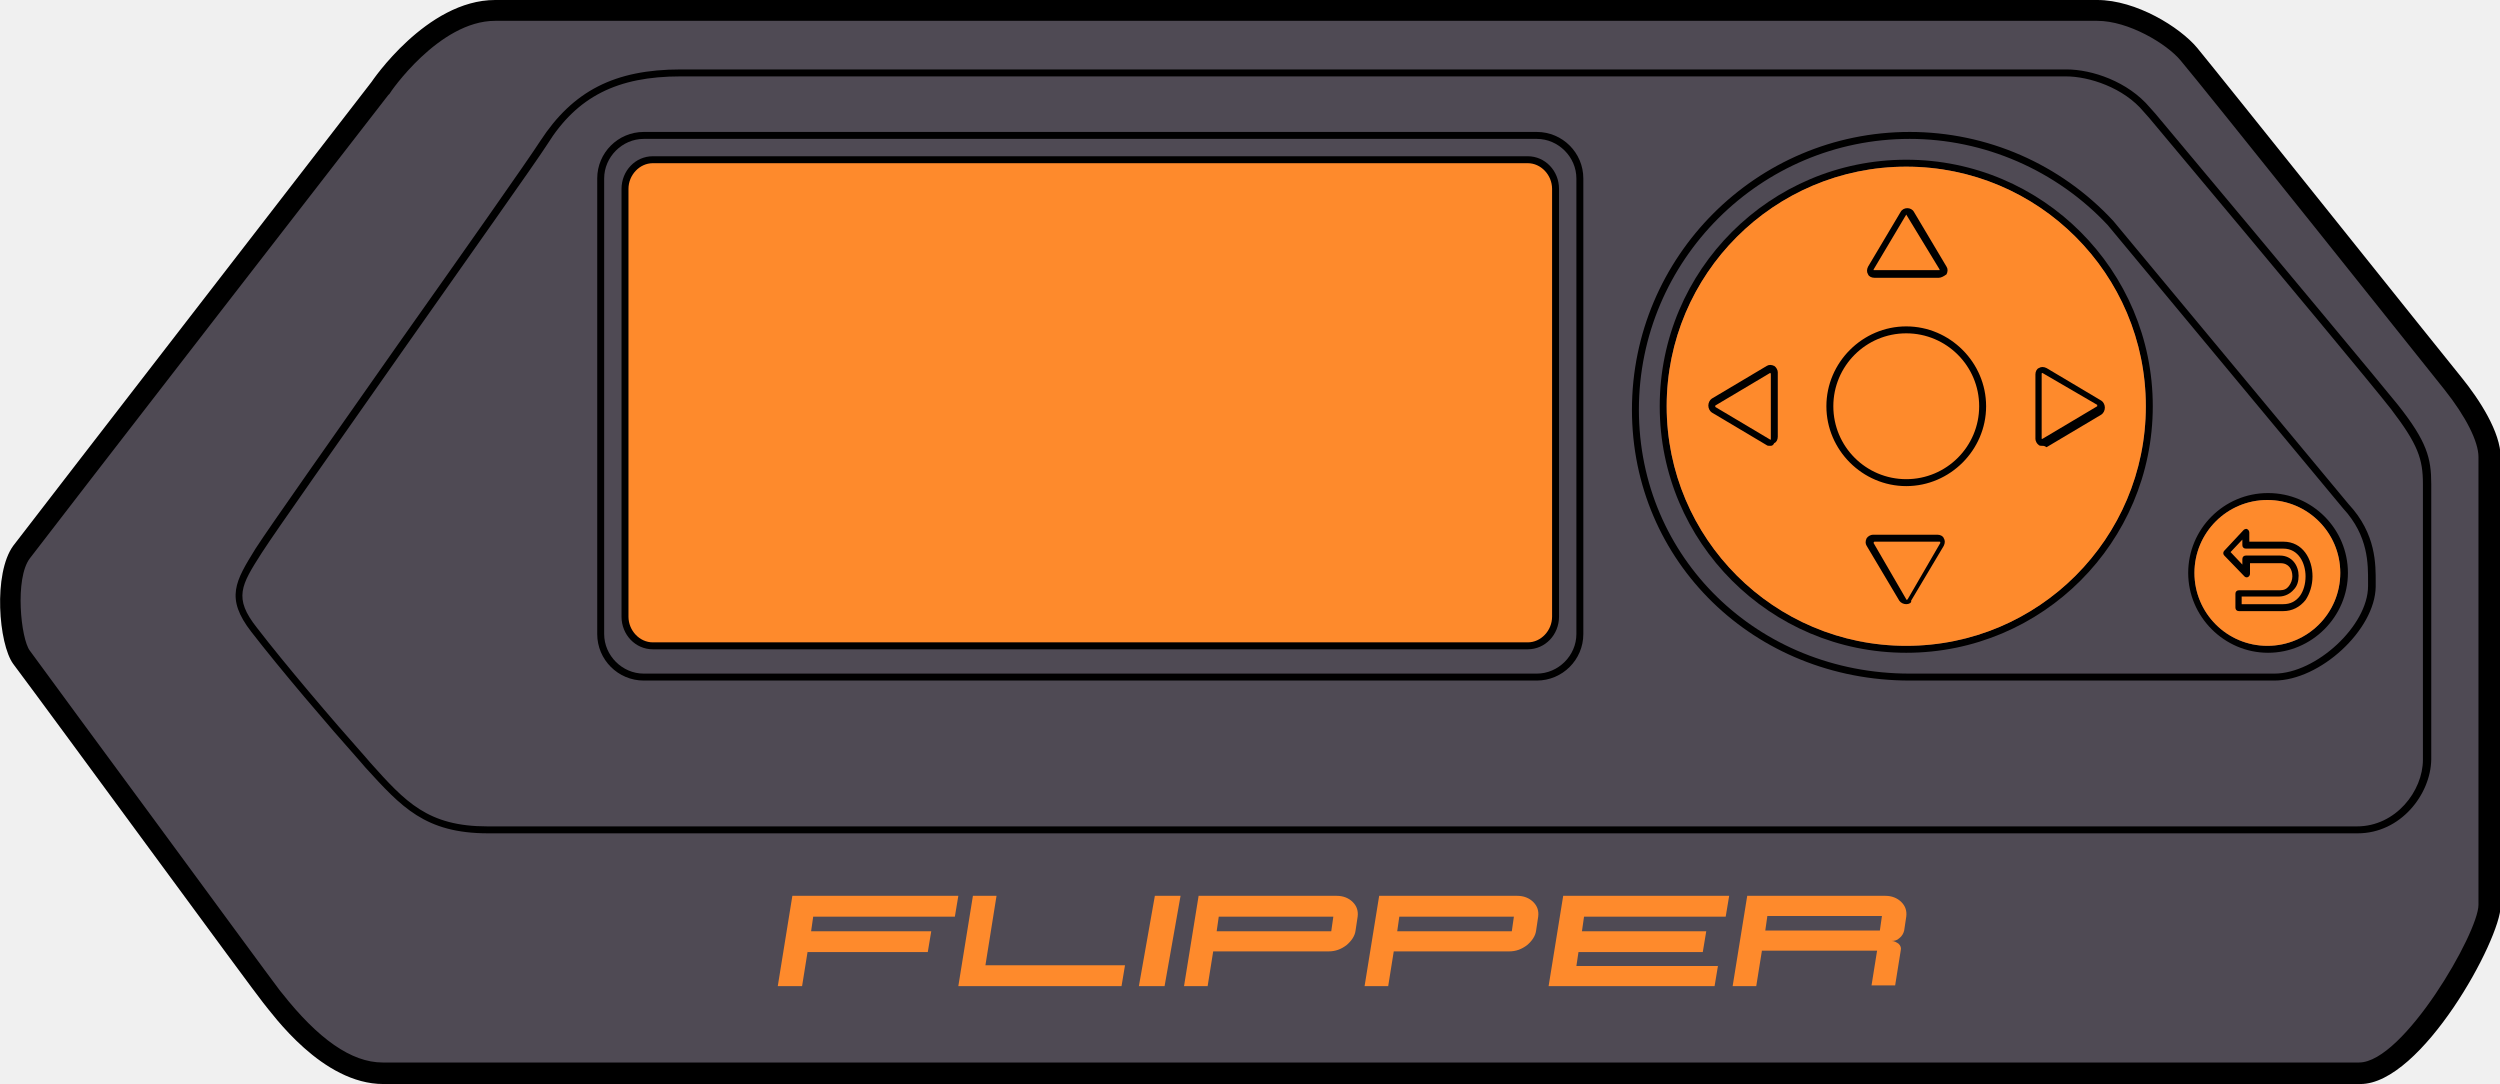
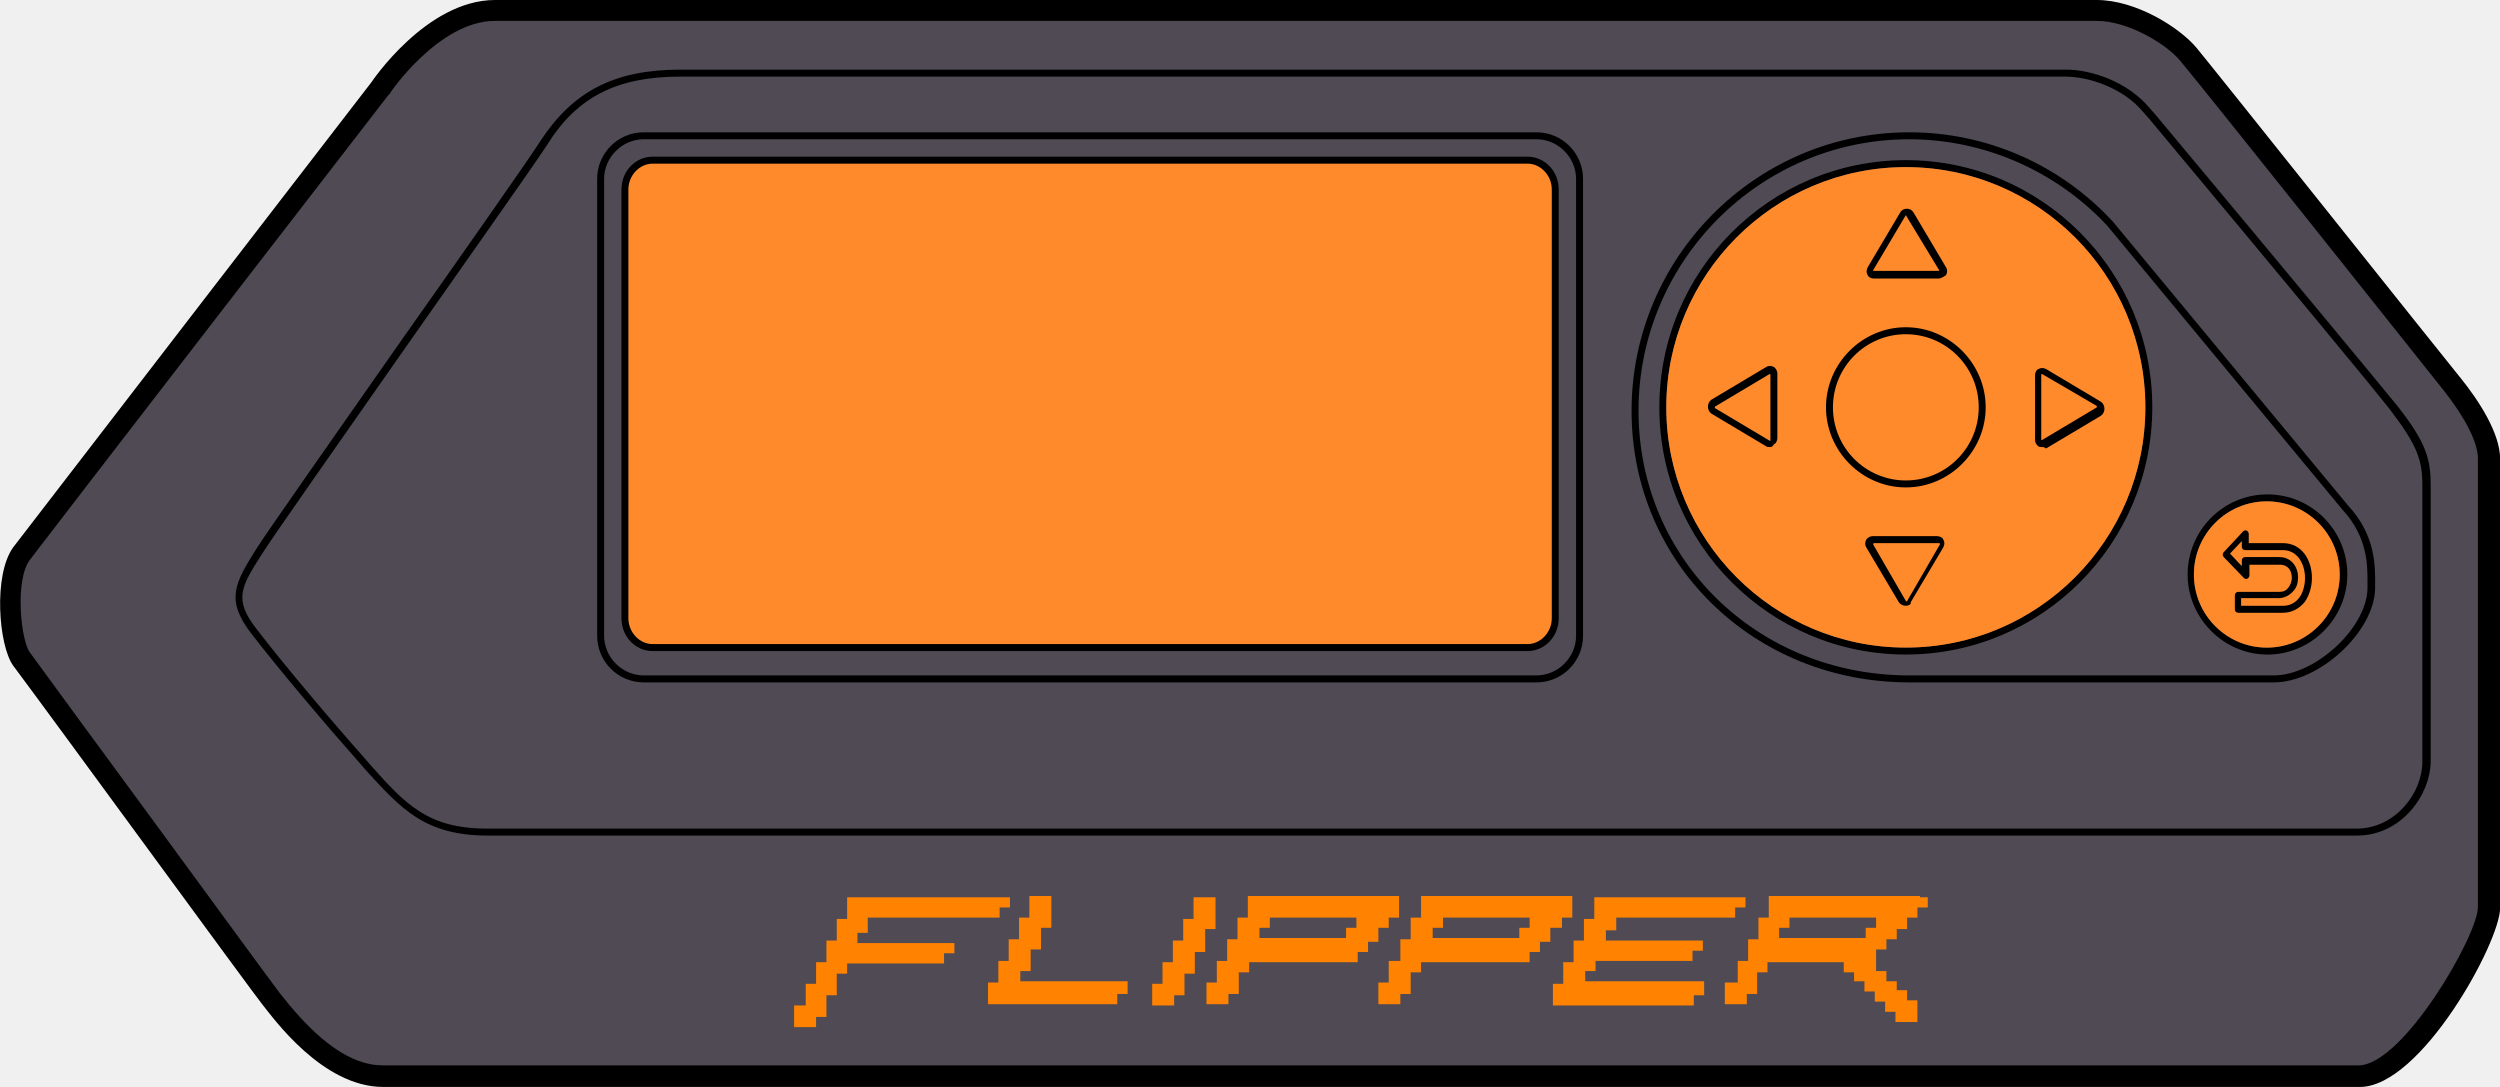
- <svg xmlns="http://www.w3.org/2000/svg" version="1.1" id="Layer_5_copy" x="0px" y="0px" viewBox="0 0 360 156" style="enable-background:new 0 0 360 156;" xml:space="preserve">
-   <style type="text/css">
- 	.st0{fill:#4F4A54;}
- 	.st1{fill:#FE8A2C;}
- </style>
-   <g>
-     <g>
-       <path class="st0" d="M301.3,1.2c0,0-219.9,0-229.7,0s-17,10.3-17,10.3S5.3,75.4,3.2,78.3c-3,4-2.1,14.1,0,17    c5.9,8,34.5,47.1,35.8,48.8c1.4,1.7,7.7,11.1,16.5,11.1s278.7,0,283.5,0c8.7,0,19.6-20.2,19.6-25.2s-0.3-58.9-0.3-64.5    c0-3.7-2.6-8.4-5.1-11.5c-2.3-2.8-35.3-44-38.2-47.5C312.5,3.6,306.8,1.2,301.3,1.2z" />
-     </g>
-     <g>
-       <g>
-         <path d="M302,3c4.5,0,10,3.3,12,5.7c2.9,3.4,35.3,44,38,47.4c3.1,3.9,4.9,7.5,4.9,9.7v64.5c0,4-10.8,22.7-17.2,22.7H55.1     c-4.5,0-9.3-3.4-14.5-10c-0.2-0.2-0.3-0.4-0.4-0.5c-0.7-0.9-10.1-13.7-18.4-25C14.5,107.6,7,97.4,4.3,93.7     C3,92,2.1,83.3,4.3,80.4c2.1-2.8,51.1-66.1,51.6-66.7l0.1-0.1l0.1-0.1C56.1,13.4,63.2,3,71.3,3H302 M302,0c0,0-220.7,0-230.7,0     c-9.9,0-17.8,11.8-17.8,11.8S4.1,75.7,1.9,78.6c-2.9,4-2.1,14.1,0,17c6,8,34.6,47.1,36,48.8s8.5,11.7,17.3,11.7s279.9,0,284.7,0     c8.8,0,20.2-20.8,20.2-25.7s0-58.9,0-64.5c0-3.7-3.1-8.4-5.6-11.5c-2.3-2.8-35.2-44-38.1-47.5C313.9,3.9,307.6,0,302,0L302,0z" />
-       </g>
-     </g>
-     <g>
-       <g>
-         <g>
-           <path class="st1" d="M116.3,137l-0.8,5H112l2.1-13H138l-0.5,3h-20.4l-0.3,2.1h17.3l-0.5,3h-17.3V137z" />
-         </g>
-       </g>
-       <g>
-         <g>
-           <path class="st1" d="M143.5,129l-1.6,10H162l-0.5,3H138l2.1-13H143.5z" />
-         </g>
-       </g>
-       <g>
-         <g>
-           <path class="st1" d="M170,129l-2.3,13H164l2.3-13H170z" />
-         </g>
-       </g>
-       <g>
-         <g>
-           <path class="st1" d="M174.7,137l-0.8,5h-3.4l2.1-13h19.9c0.9,0,1.7,0.3,2.3,0.9c0.6,0.6,0.8,1.3,0.7,2.1l-0.3,2      c-0.1,0.8-0.6,1.5-1.3,2.1c-0.8,0.6-1.6,0.9-2.6,0.9H174.7z M175.5,132l-0.3,2.1h16.5l0.3-2.1H175.5z" />
-         </g>
-       </g>
-       <g>
-         <g>
-           <path class="st1" d="M200.7,137l-0.8,5h-3.4l2.1-13h19.9c0.9,0,1.7,0.3,2.3,0.9c0.6,0.6,0.8,1.3,0.7,2.1l-0.3,2      c-0.1,0.8-0.6,1.5-1.3,2.1c-0.8,0.6-1.6,0.9-2.6,0.9H200.7z M201.5,132l-0.3,2.1h16.5l0.3-2.1H201.5z" />
-         </g>
-       </g>
-       <g>
-         <g>
-           <path class="st1" d="M247.4,139l-0.5,3H223l2.1-13H249l-0.5,3h-20.4l-0.3,2.1h17.9l-0.5,3h-17.9l-0.3,2h20.4V139z" />
-         </g>
-       </g>
-       <g>
-         <g>
-           <path class="st1" d="M253.7,137l-0.8,5h-3.4l2.1-13h19.9c0.9,0,1.7,0.3,2.3,0.9c0.6,0.6,0.8,1.3,0.7,2.1l-0.3,2      c-0.1,0.4-0.3,0.8-0.7,1.1c-0.3,0.3-0.7,0.4-1.1,0.4c0.4,0,0.7,0.2,1,0.4c0.3,0.3,0.4,0.6,0.3,1l-0.8,5h-3.4l0.8-5h-16.6V137z       M270.7,134l0.3-2.1h-16.5l-0.3,2.1H270.7z" />
-         </g>
-       </g>
-     </g>
-     <g>
-       <g>
-         <path d="M221.3,98H92.7C89,98,86,95,86,91.3V25.7c0-3.7,3-6.7,6.7-6.7h128.6c3.7,0,6.7,3,6.7,6.7v65.6C228,95,225,98,221.3,98z      M92.7,20c-3.1,0-5.7,2.6-5.7,5.7v65.6c0,3.1,2.6,5.7,5.7,5.7h128.6c3.1,0,5.7-2.6,5.7-5.7V25.7c0-3.1-2.6-5.7-5.7-5.7H92.7z" />
-       </g>
-     </g>
-     <g>
-       <g>
-         <path d="M274.5,94C254.9,94,239,78.1,239,58.5S254.9,23,274.5,23S310,38.9,310,58.5S294.1,94,274.5,94z M274.5,24     c-19,0-34.5,15.5-34.5,34.5S255.5,93,274.5,93S309,77.5,309,58.5S293.5,24,274.5,24z" />
-       </g>
-     </g>
-     <g>
-       <g>
-         <path d="M326.6,94c-6.3,0-11.5-5.2-11.5-11.5S320.2,71,326.6,71s11.5,5.2,11.5,11.5S332.9,94,326.6,94z M326.5,72     c-5.8,0-10.5,4.7-10.5,10.5S320.7,93,326.5,93S337,88.3,337,82.5S332.3,72,326.5,72z" />
-       </g>
-     </g>
-     <g>
-       <circle class="st1" cx="326.5" cy="82.5" r="10.5" />
-     </g>
-     <g>
-       <g>
-         <path d="M328.8,88h-6.4c-0.3,0-0.5-0.2-0.5-0.5v-2c0-0.3,0.2-0.5,0.5-0.5h5.9c0.6,0,1-0.2,1.3-0.6s0.5-0.9,0.5-1.4     c0-1-0.5-1.9-1.7-1.9H324v1.5c0,0.2-0.1,0.4-0.3,0.5c-0.2,0.1-0.4,0-0.5-0.1l-2.9-3c-0.2-0.2-0.2-0.5,0-0.7l2.8-3     c0.1-0.1,0.4-0.2,0.5-0.1c0.2,0.1,0.3,0.3,0.3,0.5V78h4.9c2.8,0,4.2,2.5,4.2,5c0,1.3-0.4,2.5-1,3.4C331.2,87.4,330.1,88,328.8,88     z M322.9,87h5.9c1,0,1.8-0.4,2.4-1.2c0.5-0.7,0.8-1.7,0.8-2.8c0-1.9-1-4-3.2-4h-5.4c-0.3,0-0.5-0.2-0.5-0.5v-0.8l-1.7,1.8     l1.7,1.8v-0.8c0-0.3,0.2-0.5,0.5-0.5h4.9c1.8,0,2.7,1.5,2.7,2.9c0,0.8-0.2,1.5-0.7,2c-0.5,0.6-1.3,1-2.1,1h-5.4V87H322.9z" />
-       </g>
-     </g>
-     <g>
-       <circle class="st1" cx="274.5" cy="58.5" r="34.5" />
-     </g>
-     <g>
-       <g>
-         <path d="M274.5,70c-6.3,0-11.5-5.2-11.5-11.5S268.2,47,274.5,47S286,52.2,286,58.5C286,64.8,280.8,70,274.5,70z M274.5,48     c-5.8,0-10.5,4.7-10.5,10.5c0,5.8,4.7,10.5,10.5,10.5S285,64.3,285,58.5S280.3,48,274.5,48z" />
-       </g>
-     </g>
-     <g>
-       <g>
-         <path d="M279.2,40h-9.3c-0.4,0-0.8-0.2-0.9-0.5c-0.2-0.3-0.2-0.7,0-1.1l4.7-7.9c0.4-0.7,1.5-0.7,1.9,0l4.7,7.9     c0.2,0.3,0.2,0.7,0,1.1C279.9,39.8,279.5,40,279.2,40z M274.5,30.9C274.5,30.9,274.4,31,274.5,30.9l-4.7,7.9v0.1c0,0,0,0,0.1,0     h9.3h0.1v-0.1L274.5,30.9C274.6,31,274.5,30.9,274.5,30.9z" />
-       </g>
-     </g>
-     <g>
-       <g>
-         <path d="M274.5,87c-0.4,0-0.8-0.2-1-0.5l-4.7-7.9c-0.2-0.3-0.2-0.7,0-1.1c0.2-0.3,0.6-0.5,0.9-0.5h9.3c0.4,0,0.8,0.2,0.9,0.5     c0.2,0.3,0.2,0.7,0,1.1l-4.7,7.9C275.3,86.8,274.9,87,274.5,87z M269.9,78C269.8,78,269.8,78,269.9,78c-0.1,0.1-0.1,0.1-0.1,0.2     l4.7,8.1c0,0.1,0.1,0.1,0.2,0l4.7-8.1v-0.1c0,0,0-0.1-0.1-0.1H269.9z" />
-       </g>
-     </g>
-     <g>
-       <g>
-         <path d="M294.1,64.2c-0.2,0-0.4,0-0.5-0.1c-0.3-0.2-0.5-0.6-0.5-0.9v-9.3c0-0.4,0.2-0.8,0.5-0.9c0.3-0.2,0.7-0.2,1.1,0l7.9,4.7     c0.3,0.2,0.5,0.6,0.5,1s-0.2,0.8-0.5,1l-7.9,4.7C294.4,64.2,294.3,64.2,294.1,64.2z M294.1,53.7C294,53.7,294,53.8,294.1,53.7     c-0.1,0-0.1,0.1-0.1,0.1v9.3v0.1h0.1l7.9-4.7c0,0,0,0,0-0.1v-0.1L294.1,53.7C294.1,53.8,294.1,53.7,294.1,53.7z" />
-       </g>
-     </g>
-     <g>
-       <g>
-         <path d="M254.9,64.2c-0.2,0-0.4,0-0.5-0.1l-7.9-4.7c-0.3-0.2-0.5-0.6-0.5-1s0.2-0.8,0.5-1l7.9-4.7c0.3-0.2,0.7-0.2,1.1,0     c0.3,0.2,0.5,0.6,0.5,0.9v9.3c0,0.4-0.2,0.8-0.5,0.9C255.3,64.2,255.1,64.2,254.9,64.2z M254.9,53.7     C254.9,53.7,254.9,53.8,254.9,53.7l-7.9,4.7c0,0,0,0,0,0.1v0.1l7.9,4.7h0.1c0,0,0,0,0-0.1v-9.3C255,53.8,255,53.8,254.9,53.7     C255,53.8,255,53.7,254.9,53.7z" />
-       </g>
-     </g>
-     <g>
-       <g>
-         <path d="M327.5,98H275c-22.4,0-40-17.1-40-39c0-22,17.9-40,40-40c11.1,0,21.7,4.6,29.3,12.8l33.9,40.8c4,4.3,3.9,8.7,3.9,11.3     v0.6C342,90.7,334.1,98,327.5,98z M275,20c-21.5,0-39,17.5-39,39c0,21.3,17.1,38,39,38h52.5c6,0,13.5-6.9,13.5-12.6v-0.6     c0-2.5,0.1-6.6-3.6-10.6l-33.9-40.8C296.1,24.5,285.7,20,275,20z" />
-       </g>
-     </g>
-     <g>
-       <g>
-         <path d="M339.5,120H70.3c-9.1,0-12.5-3.8-17.7-9.5l-0.6-0.7c-4.9-5.5-11.7-13.5-15.8-18.8c-3.8-4.9-2.3-7.3,0.6-12l0.2-0.3     c1.6-2.5,11.1-16,20.3-29.1c9.2-13,18.7-26.5,20.5-29.3C82.5,13.1,88.5,10,98,10h199.6c3.6,0,8.8,1.7,12,5.5l0.8,0.9     C331,41,342.7,55.1,345.3,58.3c4.2,5.3,4.8,7.7,4.8,11.4v39.7C350,114.4,345.7,120,339.5,120z M98,11c-9.1,0-14.9,2.9-19.2,9.8     C77,23.6,67.4,37.1,58.2,50.2S39.5,76.8,37.9,79.3l-0.2,0.3c-3,4.7-4.1,6.5-0.7,10.8c4,5.2,10.8,13.2,15.7,18.7l0.6,0.7     c5.1,5.7,8.3,9.2,16.9,9.2h269.2c5.6,0,9.5-5.1,9.5-9.6V69.7c0-3.6-0.7-5.7-4.6-10.8c-2.5-3.2-14.2-17.3-34.8-41.9l-0.8-0.9     c-2.9-3.5-7.9-5.1-11.2-5.1C297.5,11,98,11,98,11z" />
-       </g>
-     </g>
-     <g>
-       <g>
-         <path class="st1" d="M94,23H220c2.2,0,4,1.9,4,4.2v61.6c0,2.3-1.8,4.2-4,4.2H94c-2.2,0-4-1.9-4-4.2V27.2C90,24.9,91.8,23,94,23z" />
-         <path d="M220,93.5H94c-2.5,0-4.5-2.1-4.5-4.7V27.2c0-2.6,2-4.7,4.5-4.7H220c2.5,0,4.5,2.1,4.5,4.7v61.6     C224.5,91.4,222.5,93.5,220,93.5z M94,23.5c-1.9,0-3.5,1.7-3.5,3.7v61.6c0,2,1.6,3.7,3.5,3.7H220c1.9,0,3.5-1.7,3.5-3.7V27.2     c0-2-1.6-3.7-3.5-3.7H94z" />
-       </g>
-     </g>
+ <svg xmlns="http://www.w3.org/2000/svg" width="138" height="60" viewBox="0 0 138 60" fill="none">
+   <g clip-path="url(#clip0_853_33331)">
+     <path d="M115.471 0.461C115.471 0.461 31.196 0.461 27.441 0.461C23.685 0.461 20.925 4.42 20.925 4.42C20.925 4.42 2.032 28.981 1.227 30.096C0.077 31.633 0.422 35.515 1.227 36.63C3.488 39.705 14.449 54.734 14.947 55.387C15.483 56.041 17.898 59.654 21.27 59.654C24.643 59.654 128.08 59.654 129.919 59.654C133.253 59.654 137.431 51.889 137.431 49.968C137.431 48.046 137.316 27.328 137.316 25.176C137.316 23.754 136.319 21.947 135.361 20.756C134.48 19.679 121.833 3.843 120.721 2.498C119.763 1.383 117.579 0.461 115.471 0.461Z" fill="#4F4A54" />
+     <path d="M115.74 1.153C117.465 1.153 119.572 2.422 120.339 3.344C121.45 4.651 133.867 20.256 134.902 21.563C136.09 23.062 136.78 24.446 136.78 25.291V50.083C136.78 51.621 132.641 58.809 130.188 58.809H21.118C19.393 58.809 17.554 57.502 15.561 54.965C15.484 54.888 15.446 54.811 15.408 54.773C15.139 54.427 11.537 49.507 8.356 45.163C5.558 41.358 2.684 37.438 1.649 36.015C1.151 35.362 0.806 32.018 1.649 30.903C2.454 29.827 21.233 5.496 21.424 5.266L21.463 5.227L21.501 5.189C21.501 5.151 24.222 1.153 27.326 1.153H115.74ZM115.74 0C115.74 0 31.159 0 27.326 0C23.532 0 20.505 4.536 20.505 4.536C20.505 4.536 1.573 29.097 0.729 30.211C-0.382 31.749 -0.075 35.631 0.729 36.746C3.029 39.821 13.99 54.849 14.526 55.503C15.063 56.156 17.784 60 21.156 60C24.529 60 128.425 60 130.265 60C133.637 60 138.006 52.005 138.006 50.122C138.006 48.238 138.006 27.482 138.006 25.33C138.006 23.908 136.818 22.101 135.86 20.91C134.979 19.833 122.37 3.997 121.259 2.652C120.301 1.499 117.886 0 115.74 0Z" fill="black" />
+     <path d="M84.816 37.668H35.531C34.113 37.668 32.963 36.515 32.963 35.093V9.878C32.963 8.456 34.113 7.303 35.531 7.303H84.816C86.234 7.303 87.384 8.456 87.384 9.878V35.093C87.384 36.515 86.234 37.668 84.816 37.668ZM35.531 7.687C34.343 7.687 33.347 8.686 33.347 9.878V35.093C33.347 36.284 34.343 37.283 35.531 37.283H84.816C86.004 37.283 87 36.284 87 35.093V9.878C87 8.686 86.004 7.687 84.816 7.687H35.531Z" fill="black" />
+     <path d="M105.201 36.13C97.69 36.13 91.596 30.019 91.596 22.485C91.596 14.951 97.69 8.84 105.201 8.84C112.713 8.84 118.806 14.951 118.806 22.485C118.806 30.019 112.713 36.13 105.201 36.13ZM105.201 9.224C97.92 9.224 91.979 15.182 91.979 22.485C91.979 29.788 97.92 35.746 105.201 35.746C112.483 35.746 118.423 29.788 118.423 22.485C118.423 15.182 112.483 9.224 105.201 9.224Z" fill="black" />
+     <path d="M125.165 36.132C122.75 36.132 120.757 34.133 120.757 31.711C120.757 29.29 122.712 27.291 125.165 27.291C127.617 27.291 129.572 29.29 129.572 31.711C129.572 34.133 127.579 36.132 125.165 36.132ZM125.126 27.675C122.903 27.675 121.102 29.482 121.102 31.711C121.102 33.941 122.903 35.747 125.126 35.747C127.349 35.747 129.15 33.941 129.15 31.711C129.15 29.482 127.349 27.675 125.126 27.675Z" fill="black" />
+     <path d="M125.128 35.748C127.35 35.748 129.152 33.941 129.152 31.712C129.152 29.483 127.35 27.676 125.128 27.676C122.905 27.676 121.104 29.483 121.104 31.712C121.104 33.941 122.905 35.748 125.128 35.748Z" fill="#FE8A2C" />
+     <path d="M126.009 33.825H123.556C123.441 33.825 123.364 33.748 123.364 33.633V32.864C123.364 32.749 123.441 32.672 123.556 32.672H125.818C126.048 32.672 126.201 32.595 126.316 32.441C126.431 32.287 126.508 32.095 126.508 31.903C126.508 31.519 126.316 31.173 125.856 31.173H124.169V31.749C124.169 31.826 124.131 31.903 124.054 31.942C123.978 31.98 123.901 31.942 123.863 31.903L122.751 30.75C122.674 30.673 122.674 30.558 122.751 30.481L123.824 29.328C123.863 29.289 123.978 29.251 124.016 29.289C124.093 29.328 124.131 29.405 124.131 29.482V29.981H126.009C127.083 29.981 127.619 30.942 127.619 31.903C127.619 32.403 127.466 32.864 127.236 33.21C126.929 33.594 126.508 33.825 126.009 33.825ZM123.748 33.441H126.009C126.393 33.441 126.699 33.287 126.929 32.979C127.121 32.71 127.236 32.326 127.236 31.903C127.236 31.173 126.853 30.366 126.009 30.366H123.939C123.824 30.366 123.748 30.289 123.748 30.173V29.866L123.096 30.558L123.748 31.25V30.942C123.748 30.827 123.824 30.75 123.939 30.75H125.818C126.508 30.75 126.853 31.326 126.853 31.865C126.853 32.172 126.776 32.441 126.584 32.633C126.393 32.864 126.086 33.018 125.779 33.018H123.709V33.441H123.748Z" fill="black" />
+     <path d="M105.202 35.746C112.504 35.746 118.424 29.809 118.424 22.485C118.424 15.162 112.504 9.225 105.202 9.225C97.9 9.225 91.98 15.162 91.98 22.485C91.98 29.809 97.9 35.746 105.202 35.746Z" fill="#FE8A2C" />
+     <path d="M105.202 26.905C102.788 26.905 100.795 24.906 100.795 22.485C100.795 20.063 102.788 18.064 105.202 18.064C107.617 18.064 109.609 20.063 109.609 22.485C109.609 24.906 107.617 26.905 105.202 26.905ZM105.202 18.449C102.979 18.449 101.178 20.255 101.178 22.485C101.178 24.714 102.979 26.521 105.202 26.521C107.425 26.521 109.226 24.714 109.226 22.485C109.226 20.255 107.425 18.449 105.202 18.449Z" fill="black" />
+     <path d="M107.003 15.375H103.438C103.284 15.375 103.131 15.298 103.093 15.183C103.016 15.067 103.016 14.914 103.093 14.76L104.894 11.723C105.048 11.454 105.469 11.454 105.623 11.723L107.424 14.76C107.501 14.875 107.501 15.029 107.424 15.183C107.271 15.298 107.118 15.375 107.003 15.375ZM105.201 11.877C105.163 11.915 105.201 11.877 105.201 11.877L103.399 14.914V14.952C103.399 14.952 103.399 14.952 103.438 14.952H107.003H107.041V14.914L105.201 11.877C105.239 11.915 105.201 11.877 105.201 11.877Z" fill="black" />
+     <path d="M105.201 33.439C105.048 33.439 104.895 33.362 104.818 33.247L103.016 30.211C102.94 30.095 102.94 29.942 103.016 29.788C103.093 29.673 103.246 29.596 103.361 29.596H106.926C107.08 29.596 107.233 29.673 107.271 29.788C107.348 29.903 107.348 30.057 107.271 30.211L105.47 33.247C105.508 33.362 105.355 33.439 105.201 33.439ZM103.438 29.98C103.4 29.98 103.4 29.98 103.438 29.98C103.4 30.018 103.4 30.018 103.4 30.057L105.201 33.17C105.201 33.209 105.24 33.209 105.278 33.17L107.08 30.057V30.018C107.08 30.018 107.08 29.98 107.041 29.98H103.438Z" fill="black" />
+     <path d="M112.715 24.677C112.639 24.677 112.562 24.677 112.524 24.639C112.409 24.562 112.332 24.408 112.332 24.293V20.718C112.332 20.564 112.409 20.41 112.524 20.372C112.639 20.295 112.792 20.295 112.945 20.372L115.974 22.179C116.089 22.256 116.165 22.409 116.165 22.563C116.165 22.717 116.089 22.87 115.974 22.947L112.945 24.754C112.83 24.677 112.792 24.677 112.715 24.677ZM112.715 20.641C112.677 20.641 112.677 20.68 112.715 20.641C112.677 20.641 112.677 20.68 112.677 20.68V24.254V24.293H112.715L115.744 22.486C115.744 22.486 115.744 22.486 115.744 22.448V22.409L112.715 20.641C112.715 20.68 112.715 20.641 112.715 20.641Z" fill="black" />
+     <path d="M97.689 24.677C97.612 24.677 97.535 24.677 97.497 24.639L94.469 22.832C94.353 22.755 94.277 22.602 94.277 22.448C94.277 22.294 94.353 22.14 94.469 22.063L97.497 20.257C97.612 20.18 97.765 20.18 97.918 20.257C98.034 20.334 98.11 20.488 98.11 20.603V24.177C98.11 24.331 98.034 24.485 97.918 24.523C97.842 24.677 97.765 24.677 97.689 24.677ZM97.689 20.641C97.689 20.641 97.689 20.68 97.689 20.641L94.66 22.448C94.66 22.448 94.66 22.448 94.66 22.486V22.525L97.689 24.331H97.727C97.727 24.331 97.727 24.331 97.727 24.293V20.718C97.727 20.68 97.727 20.68 97.689 20.641C97.727 20.68 97.727 20.641 97.689 20.641Z" fill="black" />
+     <path d="M125.512 37.668H105.392C96.808 37.668 90.062 31.095 90.062 22.677C90.062 14.221 96.922 7.303 105.392 7.303C109.646 7.303 113.708 9.071 116.621 12.223L129.613 27.905C131.146 29.558 131.108 31.249 131.108 32.248V32.479C131.069 34.862 128.042 37.668 125.512 37.668ZM105.392 7.687C97.153 7.687 90.446 14.414 90.446 22.677C90.446 30.865 96.999 37.283 105.392 37.283H125.512C127.812 37.283 130.686 34.631 130.686 32.441V32.21C130.686 31.249 130.724 29.673 129.306 28.136L116.315 12.453C113.479 9.417 109.493 7.687 105.392 7.687Z" fill="black" />
+     <path d="M130.112 46.124H26.943C23.456 46.124 22.153 44.664 20.16 42.473L19.93 42.204C18.052 40.09 15.446 37.015 13.875 34.978C12.418 33.094 12.993 32.172 14.105 30.365L14.181 30.25C14.795 29.289 18.435 24.1 21.961 19.065C25.487 14.068 29.128 8.879 29.818 7.803C31.619 5.035 33.918 3.844 37.559 3.844H114.054C115.434 3.844 117.426 4.497 118.653 5.958L118.959 6.304C126.854 15.759 131.338 21.179 132.335 22.409C133.944 24.446 134.174 25.368 134.174 26.791V42.05C134.136 43.972 132.488 46.124 130.112 46.124ZM37.559 4.228C34.072 4.228 31.849 5.343 30.201 7.995C29.511 9.071 25.832 14.26 22.306 19.295C18.78 24.331 15.139 29.52 14.526 30.48L14.45 30.596C13.3 32.402 12.878 33.094 14.181 34.747C15.714 36.746 18.32 39.821 20.198 41.935L20.428 42.204C22.383 44.395 23.609 45.74 26.905 45.74H130.073C132.22 45.74 133.714 43.78 133.714 42.05V26.791C133.714 25.407 133.446 24.6 131.951 22.639C130.993 21.409 126.509 15.99 118.615 6.534L118.308 6.188C117.197 4.843 115.28 4.228 114.016 4.228H37.559Z" fill="black" />
+     <path d="M36.027 8.842H84.316C85.159 8.842 85.848 9.572 85.848 10.456V34.133C85.848 35.017 85.159 35.748 84.316 35.748H36.027C35.184 35.748 34.494 35.017 34.494 34.133V10.456C34.494 9.572 35.184 8.842 36.027 8.842Z" fill="#FE8A2C" />
+     <path d="M84.317 35.939H36.028C35.07 35.939 34.304 35.132 34.304 34.132V10.455C34.304 9.456 35.07 8.648 36.028 8.648H84.317C85.275 8.648 86.041 9.456 86.041 10.455V34.132C86.041 35.132 85.275 35.939 84.317 35.939ZM36.028 9.033C35.3 9.033 34.687 9.686 34.687 10.455V34.132C34.687 34.901 35.3 35.554 36.028 35.554H84.317C85.045 35.554 85.658 34.901 85.658 34.132V10.455C85.658 9.686 85.045 9.033 84.317 9.033H36.028Z" fill="black" />
+     <path d="M61.103 54.166C59.533 54.166 57.892 54.166 56.322 54.166V53.604H56.893C56.893 53.323 56.893 52.691 56.893 52.41H57.464C57.464 52.129 57.464 51.496 57.464 51.215H58.035C58.035 50.724 58.035 49.951 58.035 49.459C57.749 49.459 57.107 49.459 56.821 49.459C56.821 49.74 56.821 50.372 56.821 50.653H56.251C56.251 50.934 56.251 51.567 56.251 51.848H55.68C55.68 52.129 55.68 52.761 55.68 53.042H55.109C55.109 53.323 55.109 53.956 55.109 54.236H54.538C54.538 54.517 54.538 55.15 54.538 55.431C56.893 55.431 59.319 55.431 61.674 55.431V54.869H62.244V54.166C62.03 54.166 61.459 54.166 61.103 54.166Z" fill="#FF8200" />
+     <path d="M66.526 51.848V51.286H67.097C67.097 50.794 67.097 50.021 67.097 49.529C66.811 49.529 66.169 49.529 65.883 49.529C65.883 49.81 65.883 50.443 65.883 50.724H65.313C65.313 51.005 65.313 51.637 65.313 51.918H64.742C64.742 52.199 64.742 52.831 64.742 53.112H64.171C64.171 53.394 64.171 54.026 64.171 54.307H63.6C63.6 54.588 63.6 55.22 63.6 55.501C63.886 55.501 64.528 55.501 64.813 55.501V54.939H65.384C65.384 54.658 65.384 54.026 65.384 53.745H65.955C65.955 53.464 65.955 52.831 65.955 52.55H66.526V51.848Z" fill="#FF8200" />
+     <path d="M85.649 51.215H86.22V50.653H86.791C86.791 50.372 86.791 49.74 86.791 49.459C84.008 49.459 81.225 49.459 78.442 49.459C78.442 49.74 78.442 50.372 78.442 50.653H77.871C77.871 50.934 77.871 51.567 77.871 51.848H77.3C77.3 52.129 77.3 52.761 77.3 53.042H76.658C76.658 53.323 76.658 53.956 76.658 54.236H76.087C76.087 54.517 76.087 55.15 76.087 55.431C76.373 55.431 77.015 55.431 77.3 55.431V54.869H77.871C77.871 54.588 77.871 53.956 77.871 53.674H78.442V53.112C80.44 53.112 82.438 53.112 84.436 53.112V52.55H85.007V51.988H85.578V51.215H85.649ZM84.436 51.215H83.865V51.778C82.295 51.778 80.654 51.778 79.084 51.778V51.215H79.655V50.653C81.225 50.653 82.866 50.653 84.436 50.653V51.215Z" fill="#FF8200" />
+     <path d="M76.087 51.215H76.658V50.653H77.229C77.229 50.372 77.229 49.74 77.229 49.459C74.446 49.459 71.663 49.459 68.88 49.459C68.88 49.74 68.88 50.372 68.88 50.653H68.31C68.31 50.934 68.31 51.567 68.31 51.848H67.739C67.739 52.129 67.739 52.761 67.739 53.042H67.168C67.168 53.323 67.168 53.956 67.168 54.236H66.597C66.597 54.517 66.597 55.15 66.597 55.431C66.883 55.431 67.525 55.431 67.81 55.431V54.869H68.381C68.381 54.588 68.381 53.956 68.381 53.674H68.952V53.112C70.95 53.112 72.948 53.112 74.946 53.112V52.55H75.517V51.988H76.087V51.215ZM74.874 51.215H74.303V51.778C72.734 51.778 71.093 51.778 69.523 51.778V51.215H70.094V50.653C71.663 50.653 73.305 50.653 74.874 50.653V51.215Z" fill="#FF8200" />
+     <path d="M95.781 50.653V50.091H96.352V49.529C93.569 49.529 90.786 49.529 88.004 49.529C88.004 49.81 88.004 50.443 88.004 50.724H87.433C87.433 51.005 87.433 51.637 87.433 51.918H86.862C86.862 52.199 86.862 52.831 86.862 53.112H86.291C86.291 53.394 86.291 54.026 86.291 54.307H85.72C85.72 54.588 85.72 55.22 85.72 55.501C88.289 55.501 90.929 55.501 93.498 55.501V54.939H94.069V54.166C91.928 54.166 89.645 54.166 87.504 54.166V53.604H88.075V53.042C89.859 53.042 91.643 53.042 93.427 53.042V52.48H93.997V51.918C92.213 51.918 90.43 51.918 88.646 51.918V51.356H89.217V50.653C91.429 50.653 93.641 50.653 95.781 50.653Z" fill="#FF8200" />
+     <path d="M55.18 50.653V50.091H55.751V49.529C52.754 49.529 49.757 49.529 46.761 49.529C46.761 49.81 46.761 50.443 46.761 50.724H46.19C46.19 51.005 46.19 51.637 46.19 51.918H45.619C45.619 52.199 45.619 52.831 45.619 53.112H45.048C45.048 53.394 45.048 54.026 45.048 54.307H44.477C44.477 54.588 44.477 55.22 44.477 55.501H43.835C43.835 55.782 43.835 56.414 43.835 56.696C44.12 56.696 44.763 56.696 45.048 56.696V56.133H45.619C45.619 55.852 45.619 55.22 45.619 54.939H46.19C46.19 54.658 46.19 54.026 46.19 53.745H46.761V53.183C48.544 53.183 50.328 53.183 52.112 53.183V52.621H52.683V52.059C50.899 52.059 49.115 52.059 47.331 52.059V51.496H47.902V50.653C50.4 50.653 52.826 50.653 55.18 50.653Z" fill="#FF8200" />
+     <path d="M105.985 49.459C103.202 49.459 100.419 49.459 97.636 49.459C97.636 49.74 97.636 50.372 97.636 50.653H97.066C97.066 50.934 97.066 51.567 97.066 51.848H96.495C96.495 52.129 96.495 52.761 96.495 53.042H95.924C95.924 53.323 95.924 53.956 95.924 54.236H95.21C95.21 54.517 95.21 55.15 95.21 55.431C95.496 55.431 96.138 55.431 96.424 55.431V54.869H96.994C96.994 54.588 96.994 53.956 96.994 53.674H97.565V53.112C98.921 53.112 100.348 53.112 101.775 53.112V53.674H102.346V54.166H102.917V54.728H103.488V55.29H104.058V55.852H104.629V56.414C104.915 56.414 105.557 56.414 105.842 56.414C105.842 56.133 105.842 55.501 105.842 55.22H105.272V54.658H104.701V54.166H104.13V53.604H103.559C103.559 53.323 103.559 52.691 103.559 52.41H104.13V51.848H104.701V51.286H105.272V50.653H105.842V50.091H106.413V49.529H105.985V49.459ZM103.559 51.215H102.988V51.778C101.418 51.778 99.777 51.778 98.207 51.778V51.215H98.778V50.653C100.348 50.653 101.989 50.653 103.559 50.653V51.215Z" fill="#FF8200" />
  </g>
+   <defs>
+     <clipPath id="clip0_853_33331">
+       <rect width="138" height="60" fill="white" />
+     </clipPath>
+   </defs>
</svg>
